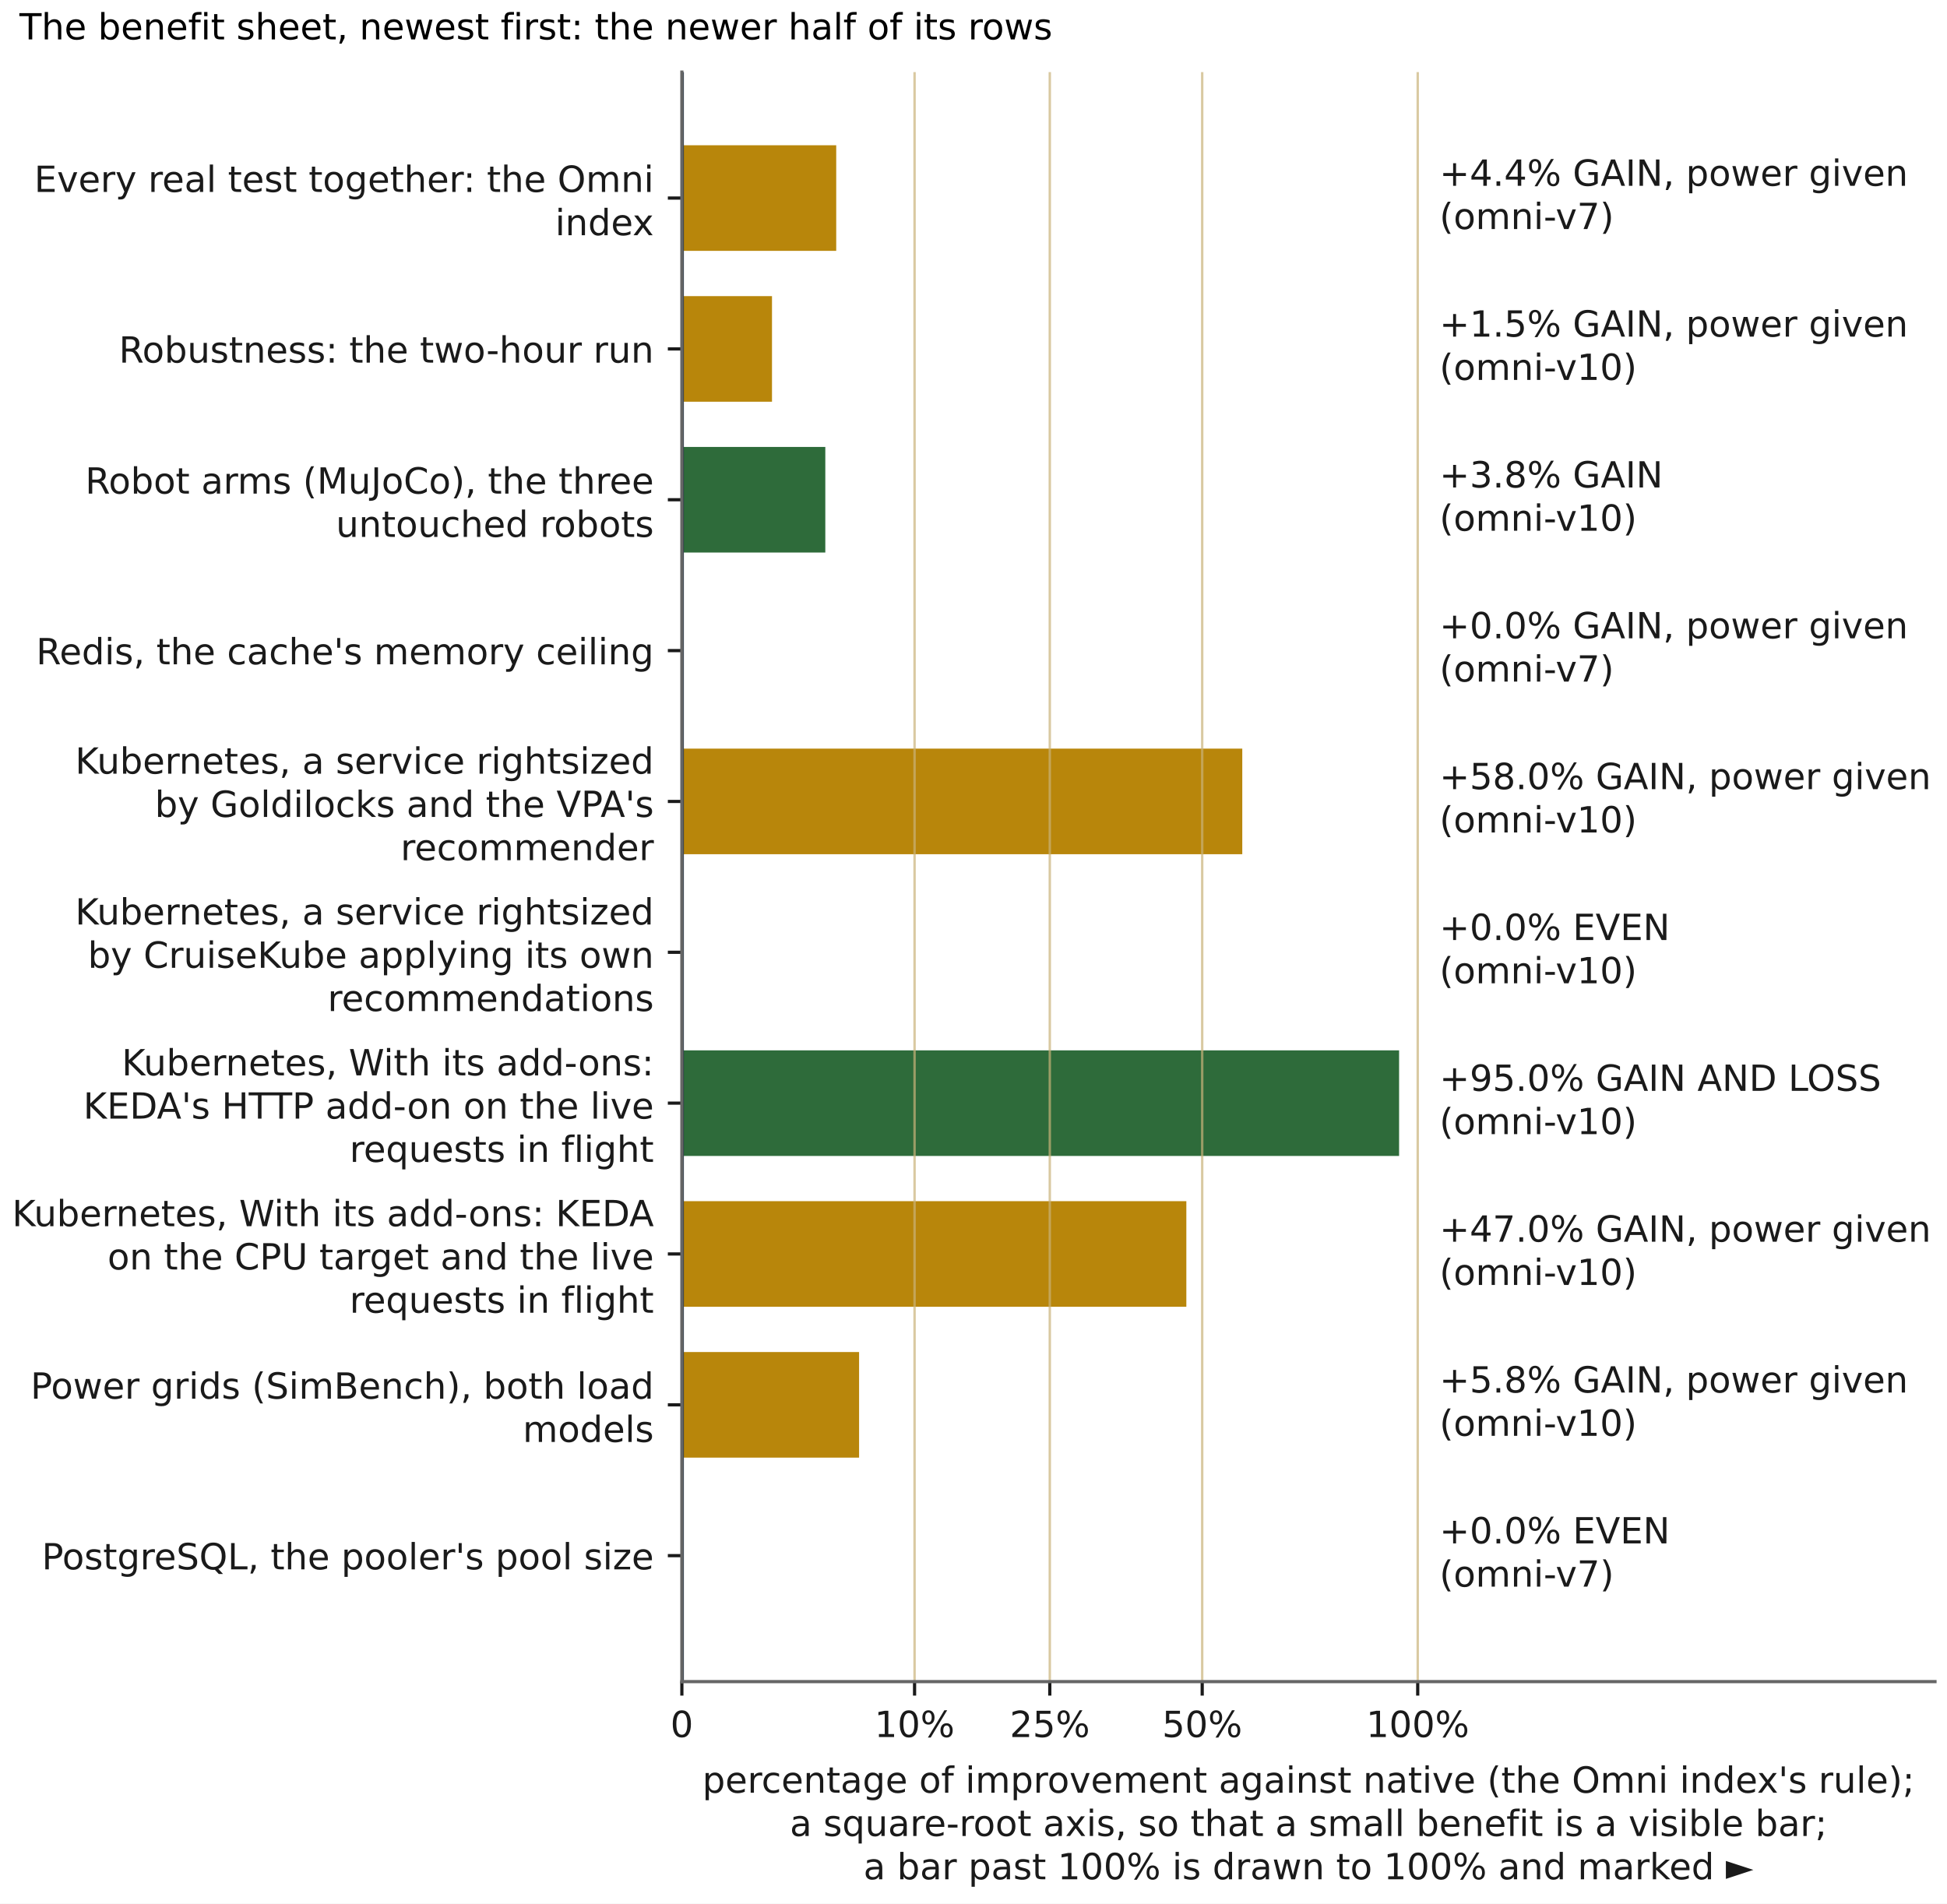
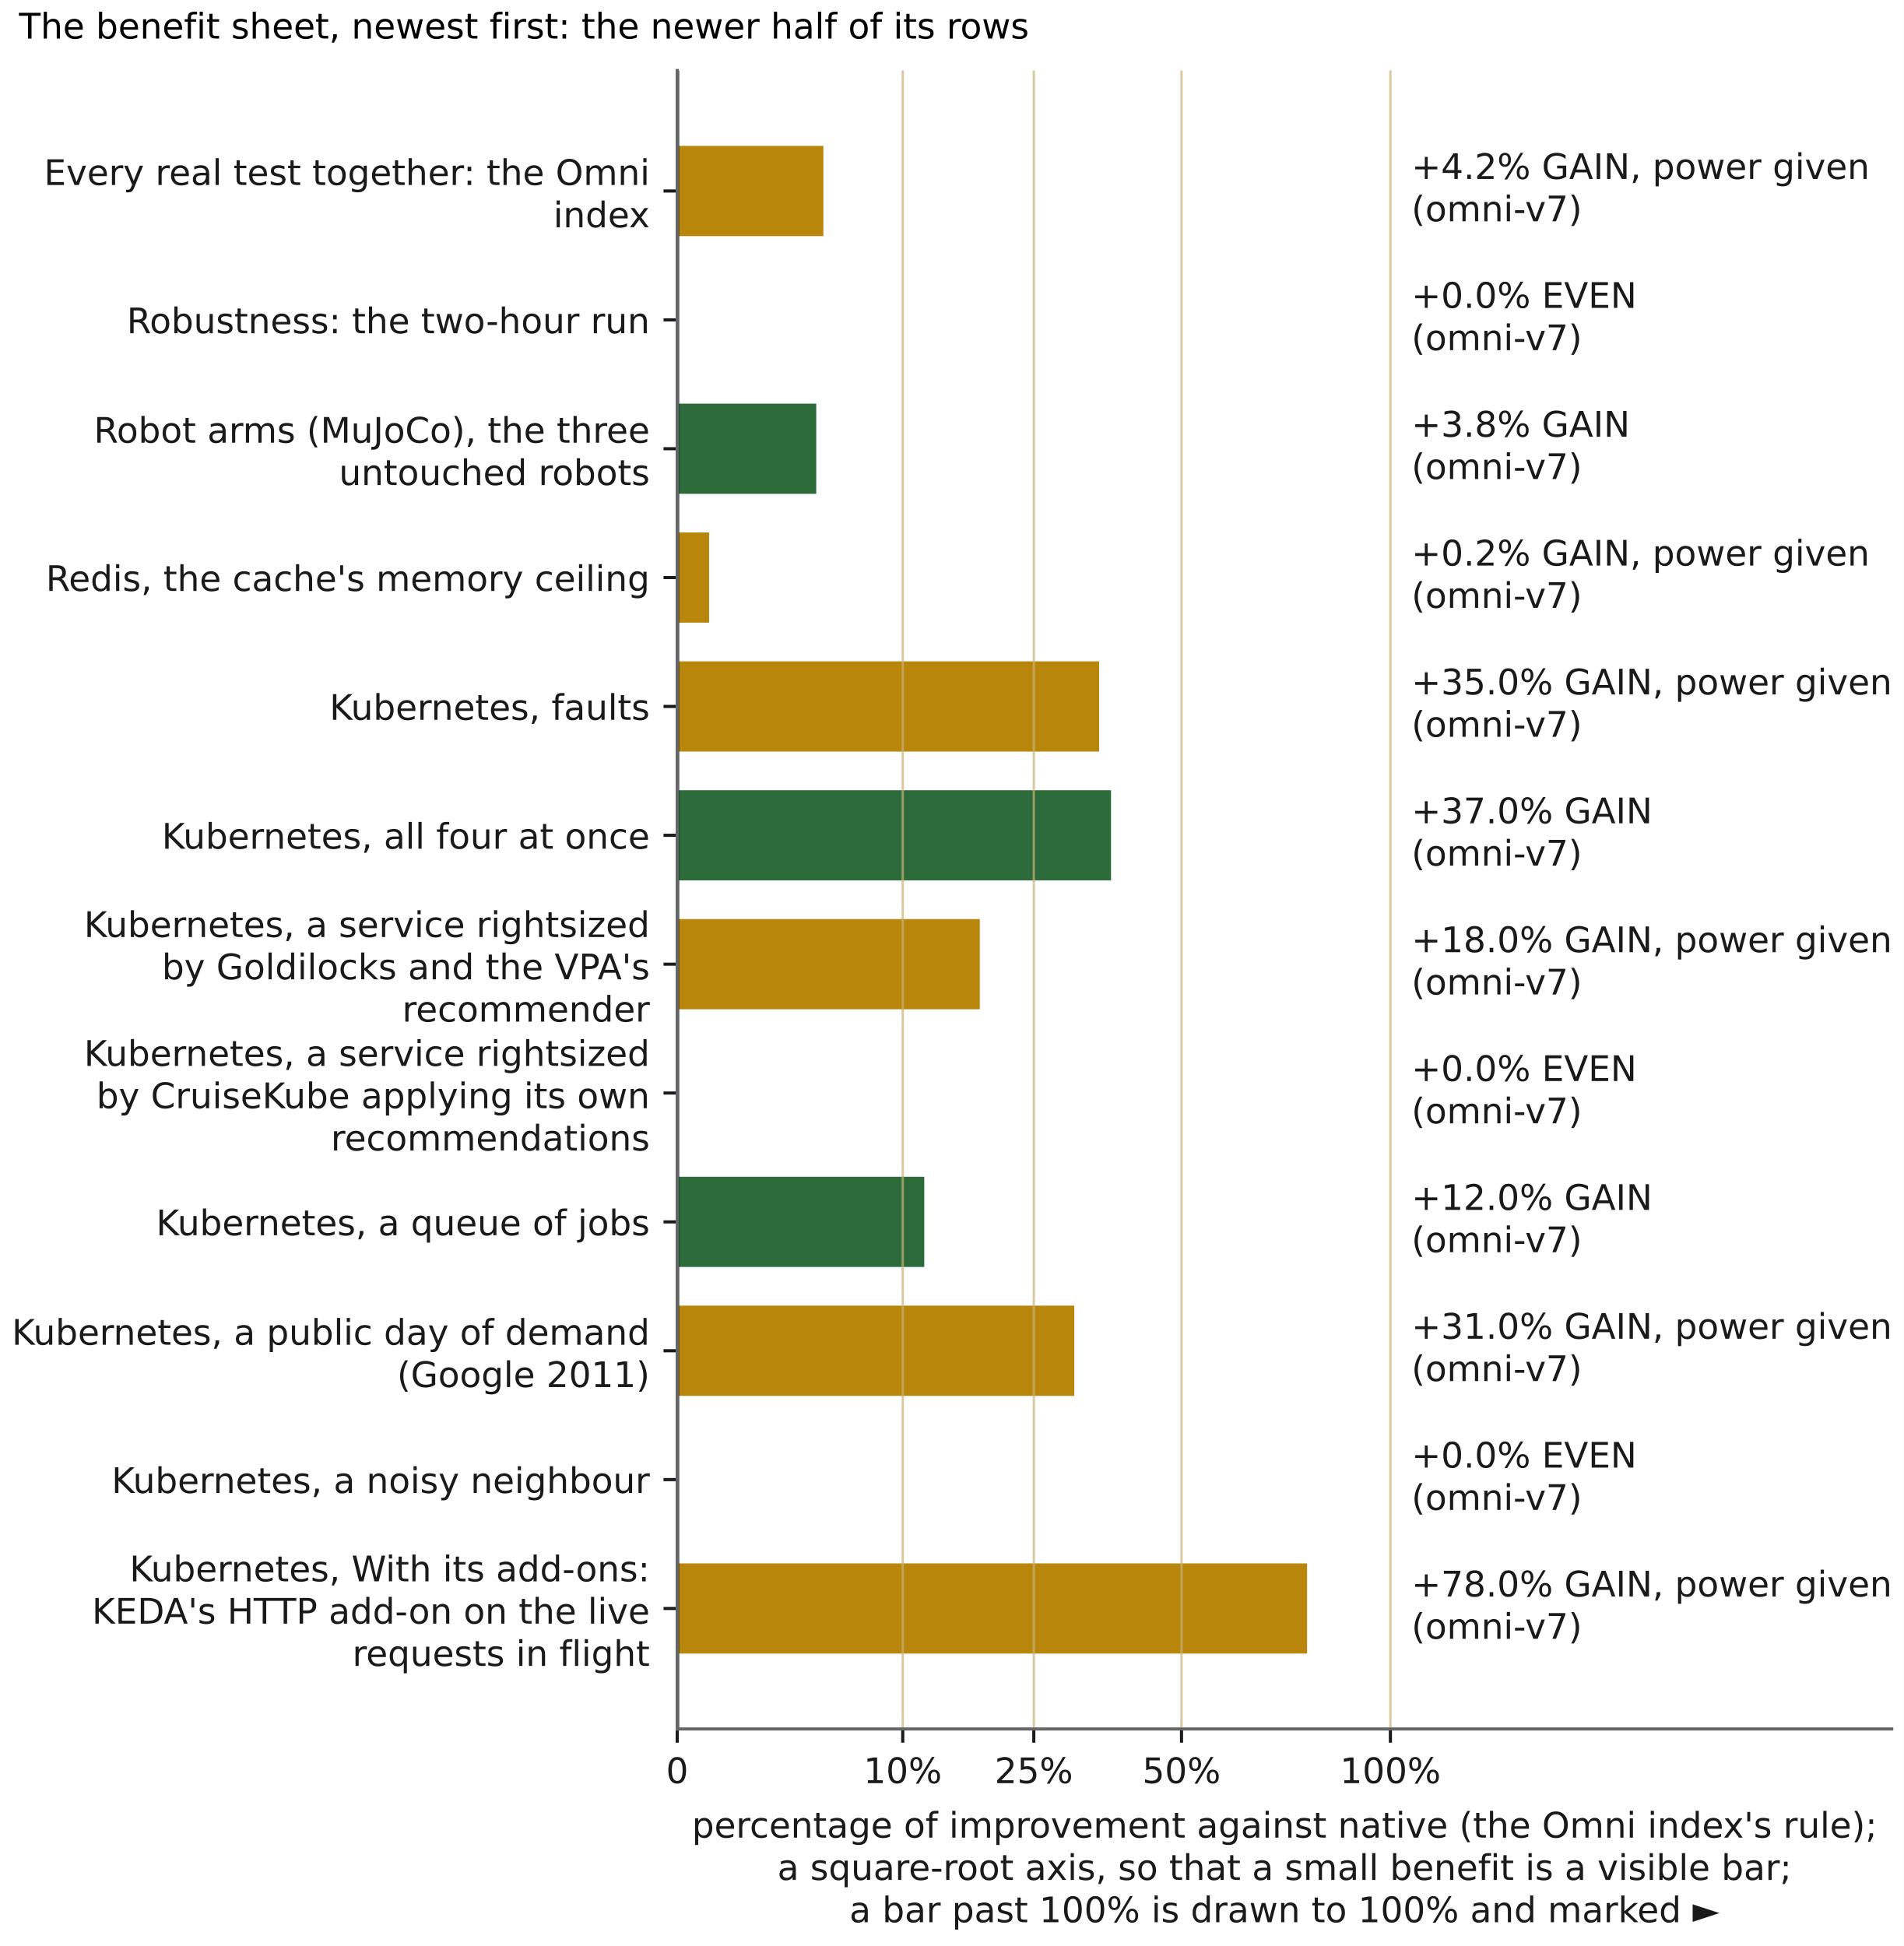
- <svg xmlns="http://www.w3.org/2000/svg" xmlns:xlink="http://www.w3.org/1999/xlink" width="486pt" height="475.2pt" viewBox="0 0 486 475.2" version="1.1">
+ <svg xmlns="http://www.w3.org/2000/svg" xmlns:xlink="http://www.w3.org/1999/xlink" width="486pt" height="496.8pt" viewBox="0 0 486 496.8" version="1.1">
  <defs>
    <style type="text/css">*{stroke-linejoin: round; stroke-linecap: butt}</style>
  </defs>
  <g id="figure_1">
    <g id="patch_1">
-       <path d="M 0 475.2  L 486 475.2  L 486 0  L 0 0  z " style="fill: #ffffff" />
+       <path d="M 0 496.8  L 486 496.8  L 486 0  L 0 0  z " style="fill: #ffffff" />
    </g>
    <g id="axes_1">
      <g id="patch_2">
-         <path d="M 170.204 419.792  L 483 419.792  L 483 18.001  L 170.204 18.001  z " style="fill: #ffffff" />
+         <path d="M 172.886 441.392  L 482.932 441.392  L 482.932 18.001  L 172.886 18.001  z " style="fill: #ffffff" />
      </g>
      <g id="patch_3">
-         <path d="M 170.204 401.529  L 170.204 401.529  L 170.204 375.17  L 170.204 375.17  z " clip-path="url(#pf8a72d9c93)" style="fill: #666666" />
+         <path d="M 172.886 422.147  L 333.682 422.147  L 333.682 399.119  L 172.886 399.119  z " clip-path="url(#pd6b0d7f72b)" style="fill: #b8860b" />
      </g>
      <g id="patch_4">
-         <path d="M 170.204 363.873  L 214.44 363.873  L 214.44 337.514  L 170.204 337.514  z " clip-path="url(#pf8a72d9c93)" style="fill: #b8860b" />
+         <path d="M 172.886 389.25  L 172.886 389.25  L 172.886 366.222  L 172.886 366.222  z " clip-path="url(#pd6b0d7f72b)" style="fill: #666666" />
      </g>
      <g id="patch_5">
-         <path d="M 170.204 326.217  L 296.129 326.217  L 296.129 299.858  L 170.204 299.858  z " clip-path="url(#pf8a72d9c93)" style="fill: #b8860b" />
+         <path d="M 172.886 356.352  L 274.256 356.352  L 274.256 333.324  L 172.886 333.324  z " clip-path="url(#pd6b0d7f72b)" style="fill: #b8860b" />
      </g>
      <g id="patch_6">
-         <path d="M 170.204 288.561  L 349.233 288.561  L 349.233 262.201  L 170.204 262.201  z " clip-path="url(#pf8a72d9c93)" style="fill: #2e6b3a" />
+         <path d="M 172.886 323.455  L 235.955 323.455  L 235.955 300.427  L 172.886 300.427  z " clip-path="url(#pd6b0d7f72b)" style="fill: #2e6b3a" />
      </g>
      <g id="patch_7">
-         <path d="M 170.204 250.905  L 170.204 250.905  L 170.204 224.545  L 170.204 224.545  z " clip-path="url(#pf8a72d9c93)" style="fill: #666666" />
+         <path d="M 172.886 290.557  L 172.886 290.557  L 172.886 267.529  L 172.886 267.529  z " clip-path="url(#pd6b0d7f72b)" style="fill: #666666" />
      </g>
      <g id="patch_8">
-         <path d="M 170.204 213.248  L 310.091 213.248  L 310.091 186.889  L 170.204 186.889  z " clip-path="url(#pf8a72d9c93)" style="fill: #b8860b" />
+         <path d="M 172.886 257.66  L 250.13 257.66  L 250.13 234.632  L 172.886 234.632  z " clip-path="url(#pd6b0d7f72b)" style="fill: #b8860b" />
      </g>
      <g id="patch_9">
-         <path d="M 170.204 175.592  L 170.204 175.592  L 170.204 149.233  L 170.204 149.233  z " clip-path="url(#pf8a72d9c93)" style="fill: #b8860b" />
+         <path d="M 172.886 224.762  L 283.632 224.762  L 283.632 201.734  L 172.886 201.734  z " clip-path="url(#pd6b0d7f72b)" style="fill: #2e6b3a" />
      </g>
      <g id="patch_10">
-         <path d="M 170.204 137.936  L 206.01 137.936  L 206.01 111.577  L 170.204 111.577  z " clip-path="url(#pf8a72d9c93)" style="fill: #2e6b3a" />
+         <path d="M 172.886 191.865  L 280.597 191.865  L 280.597 168.837  L 172.886 168.837  z " clip-path="url(#pd6b0d7f72b)" style="fill: #b8860b" />
      </g>
      <g id="patch_11">
-         <path d="M 170.204 100.28  L 192.701 100.28  L 192.701 73.921  L 170.204 73.921  z " clip-path="url(#pf8a72d9c93)" style="fill: #b8860b" />
+         <path d="M 172.886 158.967  L 181.028 158.967  L 181.028 135.939  L 172.886 135.939  z " clip-path="url(#pd6b0d7f72b)" style="fill: #b8860b" />
      </g>
      <g id="patch_12">
-         <path d="M 170.204 62.624  L 208.733 62.624  L 208.733 36.265  L 170.204 36.265  z " clip-path="url(#pf8a72d9c93)" style="fill: #b8860b" />
+         <path d="M 172.886 126.07  L 208.377 126.07  L 208.377 103.041  L 172.886 103.041  z " clip-path="url(#pd6b0d7f72b)" style="fill: #2e6b3a" />
+       </g>
+       <g id="patch_13">
+         <path d="M 172.886 93.172  L 172.886 93.172  L 172.886 70.144  L 172.886 70.144  z " clip-path="url(#pd6b0d7f72b)" style="fill: #666666" />
+       </g>
+       <g id="patch_14">
+         <path d="M 172.886 60.275  L 210.198 60.275  L 210.198 37.246  L 172.886 37.246  z " clip-path="url(#pd6b0d7f72b)" style="fill: #b8860b" />
      </g>
      <g id="matplotlib.axis_1">
        <g id="xtick_1">
          <g id="line2d_1">
-             <path d="M 170.204 419.792  L 170.204 18.001  " clip-path="url(#pf8a72d9c93)" style="fill: none; stroke: #c9b27a; stroke-opacity: 0.7; stroke-width: 0.6; stroke-linecap: square" />
+             <path d="M 172.886 441.392  L 172.886 18.001  " clip-path="url(#pd6b0d7f72b)" style="fill: none; stroke: #c9b27a; stroke-opacity: 0.7; stroke-width: 0.6; stroke-linecap: square" />
          </g>
          <g id="line2d_2">
            <defs>
              <path id="m814b2a8047" d="M 0 0  L 0 3.5  " style="stroke: #1a1a1a; stroke-width: 0.8" />
            </defs>
            <g>
-               <use xlink:href="#m814b2a8047" x="170.204" y="419.792" style="fill: #1a1a1a; stroke: #1a1a1a; stroke-width: 0.8" />
+               <use xlink:href="#m814b2a8047" x="172.886" y="441.392" style="fill: #1a1a1a; stroke: #1a1a1a; stroke-width: 0.8" />
            </g>
          </g>
          <g id="text_1">
-             <text style="font-size: 9px; font-family: 'DejaVu Sans'; text-anchor: middle; fill: #1a1a1a" x="170.204" y="433.63" transform="rotate(-0 170.2045 433.6303)">0</text>
+             <text style="font-size: 9px; font-family: 'DejaVu Sans'; text-anchor: middle; fill: #1a1a1a" x="172.886" y="455.23" transform="rotate(-0 172.8862 455.2303)">0</text>
          </g>
        </g>
        <g id="xtick_2">
          <g id="line2d_3">
-             <path d="M 228.289 419.792  L 228.289 18.001  " clip-path="url(#pf8a72d9c93)" style="fill: none; stroke: #c9b27a; stroke-opacity: 0.7; stroke-width: 0.6; stroke-linecap: square" />
+             <path d="M 230.46 441.392  L 230.46 18.001  " clip-path="url(#pd6b0d7f72b)" style="fill: none; stroke: #c9b27a; stroke-opacity: 0.7; stroke-width: 0.6; stroke-linecap: square" />
          </g>
          <g id="line2d_4">
            <g>
-               <use xlink:href="#m814b2a8047" x="228.289" y="419.792" style="fill: #1a1a1a; stroke: #1a1a1a; stroke-width: 0.8" />
+               <use xlink:href="#m814b2a8047" x="230.46" y="441.392" style="fill: #1a1a1a; stroke: #1a1a1a; stroke-width: 0.8" />
            </g>
          </g>
          <g id="text_2">
-             <text style="font-size: 9px; font-family: 'DejaVu Sans'; text-anchor: middle; fill: #1a1a1a" x="228.289" y="433.63" transform="rotate(-0 228.2891 433.6303)">10%</text>
+             <text style="font-size: 9px; font-family: 'DejaVu Sans'; text-anchor: middle; fill: #1a1a1a" x="230.46" y="455.23" transform="rotate(-0 230.4603 455.2303)">10%</text>
          </g>
        </g>
        <g id="xtick_3">
          <g id="line2d_5">
-             <path d="M 262.044 419.792  L 262.044 18.001  " clip-path="url(#pf8a72d9c93)" style="fill: none; stroke: #c9b27a; stroke-opacity: 0.7; stroke-width: 0.6; stroke-linecap: square" />
+             <path d="M 263.919 441.392  L 263.919 18.001  " clip-path="url(#pd6b0d7f72b)" style="fill: none; stroke: #c9b27a; stroke-opacity: 0.7; stroke-width: 0.6; stroke-linecap: square" />
          </g>
          <g id="line2d_6">
            <g>
-               <use xlink:href="#m814b2a8047" x="262.044" y="419.792" style="fill: #1a1a1a; stroke: #1a1a1a; stroke-width: 0.8" />
+               <use xlink:href="#m814b2a8047" x="263.919" y="441.392" style="fill: #1a1a1a; stroke: #1a1a1a; stroke-width: 0.8" />
            </g>
          </g>
          <g id="text_3">
-             <text style="font-size: 9px; font-family: 'DejaVu Sans'; text-anchor: middle; fill: #1a1a1a" x="262.044" y="433.63" transform="rotate(-0 262.0443 433.6303)">25%</text>
+             <text style="font-size: 9px; font-family: 'DejaVu Sans'; text-anchor: middle; fill: #1a1a1a" x="263.919" y="455.23" transform="rotate(-0 263.9189 455.2303)">25%</text>
          </g>
        </g>
        <g id="xtick_4">
          <g id="line2d_7">
-             <path d="M 300.086 419.792  L 300.086 18.001  " clip-path="url(#pf8a72d9c93)" style="fill: none; stroke: #c9b27a; stroke-opacity: 0.7; stroke-width: 0.6; stroke-linecap: square" />
+             <path d="M 301.626 441.392  L 301.626 18.001  " clip-path="url(#pd6b0d7f72b)" style="fill: none; stroke: #c9b27a; stroke-opacity: 0.7; stroke-width: 0.6; stroke-linecap: square" />
          </g>
          <g id="line2d_8">
            <g>
-               <use xlink:href="#m814b2a8047" x="300.086" y="419.792" style="fill: #1a1a1a; stroke: #1a1a1a; stroke-width: 0.8" />
+               <use xlink:href="#m814b2a8047" x="301.626" y="441.392" style="fill: #1a1a1a; stroke: #1a1a1a; stroke-width: 0.8" />
            </g>
          </g>
          <g id="text_4">
-             <text style="font-size: 9px; font-family: 'DejaVu Sans'; text-anchor: middle; fill: #1a1a1a" x="300.086" y="433.63" transform="rotate(-0 300.0856 433.6303)">50%</text>
+             <text style="font-size: 9px; font-family: 'DejaVu Sans'; text-anchor: middle; fill: #1a1a1a" x="301.626" y="455.23" transform="rotate(-0 301.6258 455.2303)">50%</text>
          </g>
        </g>
        <g id="xtick_5">
          <g id="line2d_9">
-             <path d="M 353.884 419.792  L 353.884 18.001  " clip-path="url(#pf8a72d9c93)" style="fill: none; stroke: #c9b27a; stroke-opacity: 0.7; stroke-width: 0.6; stroke-linecap: square" />
+             <path d="M 354.952 441.392  L 354.952 18.001  " clip-path="url(#pd6b0d7f72b)" style="fill: none; stroke: #c9b27a; stroke-opacity: 0.7; stroke-width: 0.6; stroke-linecap: square" />
          </g>
          <g id="line2d_10">
            <g>
-               <use xlink:href="#m814b2a8047" x="353.884" y="419.792" style="fill: #1a1a1a; stroke: #1a1a1a; stroke-width: 0.8" />
+               <use xlink:href="#m814b2a8047" x="354.952" y="441.392" style="fill: #1a1a1a; stroke: #1a1a1a; stroke-width: 0.8" />
            </g>
          </g>
          <g id="text_5">
-             <text style="font-size: 9px; font-family: 'DejaVu Sans'; text-anchor: middle; fill: #1a1a1a" x="353.884" y="433.63" transform="rotate(-0 353.8842 433.6303)">100%</text>
+             <text style="font-size: 9px; font-family: 'DejaVu Sans'; text-anchor: middle; fill: #1a1a1a" x="354.952" y="455.23" transform="rotate(-0 354.9515 455.2303)">100%</text>
          </g>
        </g>
        <g id="text_6">
-           <text style="font-size: 9px; font-family: 'DejaVu Sans'; fill: #1a1a1a" transform="translate(175.3163 447.5319)">percentage of improvement against native (the Omni index's rule);</text>
-           <text style="font-size: 9px; font-family: 'DejaVu Sans'; fill: #1a1a1a" transform="translate(197.1519 458.3343)">a square-root axis, so that a small benefit is a visible bar;</text>
-           <text style="font-size: 9px; font-family: 'DejaVu Sans'; fill: #1a1a1a" transform="translate(215.528 469.1368)">a bar past 100% is drawn to 100% and marked ►</text>
+           <text style="font-size: 9px; font-family: 'DejaVu Sans'; fill: #1a1a1a" transform="translate(176.6235 469.1318)">percentage of improvement against native (the Omni index's rule);</text>
+           <text style="font-size: 9px; font-family: 'DejaVu Sans'; fill: #1a1a1a" transform="translate(198.459 479.9343)">a square-root axis, so that a small benefit is a visible bar;</text>
+           <text style="font-size: 9px; font-family: 'DejaVu Sans'; fill: #1a1a1a" transform="translate(216.8352 490.7368)">a bar past 100% is drawn to 100% and marked ►</text>
        </g>
      </g>
      <g id="matplotlib.axis_2">
        <g id="ytick_1">
          <g id="line2d_11">
            <defs>
              <path id="m31e56b5a68" d="M 0 0  L -3.5 0  " style="stroke: #1a1a1a; stroke-width: 0.8" />
            </defs>
            <g>
-               <use xlink:href="#m31e56b5a68" x="170.204" y="388.35" style="fill: #1a1a1a; stroke: #1a1a1a; stroke-width: 0.8" />
+               <use xlink:href="#m31e56b5a68" x="172.886" y="410.633" style="fill: #1a1a1a; stroke: #1a1a1a; stroke-width: 0.8" />
            </g>
          </g>
          <g id="text_7">
-             <text style="font-size: 9px; font-family: 'DejaVu Sans'; text-anchor: end; fill: #1a1a1a" x="163.204" y="391.769" transform="rotate(-0 163.2045 391.7688)">PostgreSQL, the pooler's pool size</text>
+             <text style="font-size: 9px; font-family: 'DejaVu Sans'; fill: #1a1a1a" transform="translate(33.06024 403.7005)">Kubernetes, With its add-ons:</text>
+             <text style="font-size: 9px; font-family: 'DejaVu Sans'; fill: #1a1a1a" transform="translate(23.45977 414.5029)">KEDA's HTTP add-on on the live</text>
+             <text style="font-size: 9px; font-family: 'DejaVu Sans'; fill: #1a1a1a" transform="translate(89.94727 425.3054)">requests in flight</text>
          </g>
        </g>
        <g id="ytick_2">
          <g id="line2d_12">
            <g>
-               <use xlink:href="#m31e56b5a68" x="170.204" y="350.693" style="fill: #1a1a1a; stroke: #1a1a1a; stroke-width: 0.8" />
+               <use xlink:href="#m31e56b5a68" x="172.886" y="377.736" style="fill: #1a1a1a; stroke: #1a1a1a; stroke-width: 0.8" />
            </g>
          </g>
          <g id="text_8">
-             <text style="font-size: 9px; font-family: 'DejaVu Sans'; fill: #1a1a1a" transform="translate(7.615552 349.1619)">Power grids (SimBench), both load</text>
-             <text style="font-size: 9px; font-family: 'DejaVu Sans'; fill: #1a1a1a" transform="translate(130.4909 359.9643)">models</text>
+             <text style="font-size: 9px; font-family: 'DejaVu Sans'; text-anchor: end; fill: #1a1a1a" x="165.886" y="381.155" transform="rotate(-0 165.8862 381.155)">Kubernetes, a noisy neighbour</text>
          </g>
        </g>
        <g id="ytick_3">
          <g id="line2d_13">
            <g>
-               <use xlink:href="#m31e56b5a68" x="170.204" y="313.037" style="fill: #1a1a1a; stroke: #1a1a1a; stroke-width: 0.8" />
+               <use xlink:href="#m31e56b5a68" x="172.886" y="344.838" style="fill: #1a1a1a; stroke: #1a1a1a; stroke-width: 0.8" />
            </g>
          </g>
          <g id="text_9">
-             <text style="font-size: 9px; font-family: 'DejaVu Sans'; fill: #1a1a1a" transform="translate(3.00024 306.1045)">Kubernetes, With its add-ons: KEDA</text>
-             <text style="font-size: 9px; font-family: 'DejaVu Sans'; fill: #1a1a1a" transform="translate(26.83055 316.907)">on the CPU target and the live</text>
-             <text style="font-size: 9px; font-family: 'DejaVu Sans'; fill: #1a1a1a" transform="translate(87.26555 327.7094)">requests in flight</text>
+             <text style="font-size: 9px; font-family: 'DejaVu Sans'; fill: #1a1a1a" transform="translate(3.00024 343.3067)">Kubernetes, a public day of demand</text>
+             <text style="font-size: 9px; font-family: 'DejaVu Sans'; fill: #1a1a1a" transform="translate(101.359 354.1092)">(Google 2011)</text>
          </g>
        </g>
        <g id="ytick_4">
          <g id="line2d_14">
            <g>
-               <use xlink:href="#m31e56b5a68" x="170.204" y="275.381" style="fill: #1a1a1a; stroke: #1a1a1a; stroke-width: 0.8" />
+               <use xlink:href="#m31e56b5a68" x="172.886" y="311.941" style="fill: #1a1a1a; stroke: #1a1a1a; stroke-width: 0.8" />
            </g>
          </g>
          <g id="text_10">
-             <text style="font-size: 9px; font-family: 'DejaVu Sans'; fill: #1a1a1a" transform="translate(30.37852 268.4484)">Kubernetes, With its add-ons:</text>
-             <text style="font-size: 9px; font-family: 'DejaVu Sans'; fill: #1a1a1a" transform="translate(20.77805 279.2508)">KEDA's HTTP add-on on the live</text>
-             <text style="font-size: 9px; font-family: 'DejaVu Sans'; fill: #1a1a1a" transform="translate(87.26555 290.0533)">requests in flight</text>
+             <text style="font-size: 9px; font-family: 'DejaVu Sans'; text-anchor: end; fill: #1a1a1a" x="165.886" y="315.36" transform="rotate(-0 165.8862 315.36)">Kubernetes, a queue of jobs</text>
          </g>
        </g>
        <g id="ytick_5">
          <g id="line2d_15">
            <g>
-               <use xlink:href="#m31e56b5a68" x="170.204" y="237.725" style="fill: #1a1a1a; stroke: #1a1a1a; stroke-width: 0.8" />
+               <use xlink:href="#m31e56b5a68" x="172.886" y="279.043" style="fill: #1a1a1a; stroke: #1a1a1a; stroke-width: 0.8" />
            </g>
          </g>
          <g id="text_11">
-             <text style="font-size: 9px; font-family: 'DejaVu Sans'; fill: #1a1a1a" transform="translate(18.75165 230.7922)">Kubernetes, a service rightsized</text>
-             <text style="font-size: 9px; font-family: 'DejaVu Sans'; fill: #1a1a1a" transform="translate(21.92415 241.5947)">by CruiseKube applying its own</text>
-             <text style="font-size: 9px; font-family: 'DejaVu Sans'; fill: #1a1a1a" transform="translate(81.77836 252.3972)">recommendations</text>
+             <text style="font-size: 9px; font-family: 'DejaVu Sans'; fill: #1a1a1a" transform="translate(21.43336 272.1104)">Kubernetes, a service rightsized</text>
+             <text style="font-size: 9px; font-family: 'DejaVu Sans'; fill: #1a1a1a" transform="translate(24.60587 282.9129)">by CruiseKube applying its own</text>
+             <text style="font-size: 9px; font-family: 'DejaVu Sans'; fill: #1a1a1a" transform="translate(84.46008 293.7154)">recommendations</text>
          </g>
        </g>
        <g id="ytick_6">
          <g id="line2d_16">
            <g>
-               <use xlink:href="#m31e56b5a68" x="170.204" y="200.069" style="fill: #1a1a1a; stroke: #1a1a1a; stroke-width: 0.8" />
+               <use xlink:href="#m31e56b5a68" x="172.886" y="246.146" style="fill: #1a1a1a; stroke: #1a1a1a; stroke-width: 0.8" />
            </g>
          </g>
          <g id="text_12">
-             <text style="font-size: 9px; font-family: 'DejaVu Sans'; fill: #1a1a1a" transform="translate(18.75165 193.1361)">Kubernetes, a service rightsized</text>
-             <text style="font-size: 9px; font-family: 'DejaVu Sans'; fill: #1a1a1a" transform="translate(38.64305 203.9386)">by Goldilocks and the VPA's</text>
-             <text style="font-size: 9px; font-family: 'DejaVu Sans'; fill: #1a1a1a" transform="translate(99.98368 214.741)">recommender</text>
+             <text style="font-size: 9px; font-family: 'DejaVu Sans'; fill: #1a1a1a" transform="translate(21.43336 239.2129)">Kubernetes, a service rightsized</text>
+             <text style="font-size: 9px; font-family: 'DejaVu Sans'; fill: #1a1a1a" transform="translate(41.32477 250.0154)">by Goldilocks and the VPA's</text>
+             <text style="font-size: 9px; font-family: 'DejaVu Sans'; fill: #1a1a1a" transform="translate(102.6654 260.8179)">recommender</text>
          </g>
        </g>
        <g id="ytick_7">
          <g id="line2d_17">
            <g>
-               <use xlink:href="#m31e56b5a68" x="170.204" y="162.413" style="fill: #1a1a1a; stroke: #1a1a1a; stroke-width: 0.8" />
+               <use xlink:href="#m31e56b5a68" x="172.886" y="213.248" style="fill: #1a1a1a; stroke: #1a1a1a; stroke-width: 0.8" />
            </g>
          </g>
          <g id="text_13">
-             <text style="font-size: 9px; font-family: 'DejaVu Sans'; text-anchor: end; fill: #1a1a1a" x="163.204" y="165.832" transform="rotate(-0 163.2045 165.832)">Redis, the cache's memory ceiling</text>
+             <text style="font-size: 9px; font-family: 'DejaVu Sans'; text-anchor: end; fill: #1a1a1a" x="165.886" y="216.667" transform="rotate(-0 165.8862 216.6674)">Kubernetes, all four at once</text>
          </g>
        </g>
        <g id="ytick_8">
          <g id="line2d_18">
            <g>
-               <use xlink:href="#m31e56b5a68" x="170.204" y="124.757" style="fill: #1a1a1a; stroke: #1a1a1a; stroke-width: 0.8" />
+               <use xlink:href="#m31e56b5a68" x="172.886" y="180.351" style="fill: #1a1a1a; stroke: #1a1a1a; stroke-width: 0.8" />
            </g>
          </g>
          <g id="text_14">
-             <text style="font-size: 9px; font-family: 'DejaVu Sans'; fill: #1a1a1a" transform="translate(21.2604 123.2251)">Robot arms (MuJoCo), the three</text>
-             <text style="font-size: 9px; font-family: 'DejaVu Sans'; fill: #1a1a1a" transform="translate(83.84837 134.0275)">untouched robots</text>
+             <text style="font-size: 9px; font-family: 'DejaVu Sans'; text-anchor: end; fill: #1a1a1a" x="165.886" y="183.77" transform="rotate(-0 165.8862 183.7699)">Kubernetes, faults</text>
          </g>
        </g>
        <g id="ytick_9">
          <g id="line2d_19">
            <g>
-               <use xlink:href="#m31e56b5a68" x="170.204" y="87.1" style="fill: #1a1a1a; stroke: #1a1a1a; stroke-width: 0.8" />
+               <use xlink:href="#m31e56b5a68" x="172.886" y="147.453" style="fill: #1a1a1a; stroke: #1a1a1a; stroke-width: 0.8" />
            </g>
          </g>
          <g id="text_15">
-             <text style="font-size: 9px; font-family: 'DejaVu Sans'; text-anchor: end; fill: #1a1a1a" x="163.204" y="90.52" transform="rotate(-0 163.2045 90.51973)">Robustness: the two-hour run</text>
+             <text style="font-size: 9px; font-family: 'DejaVu Sans'; text-anchor: end; fill: #1a1a1a" x="165.886" y="150.872" transform="rotate(-0 165.8862 150.8724)">Redis, the cache's memory ceiling</text>
          </g>
        </g>
        <g id="ytick_10">
          <g id="line2d_20">
            <g>
-               <use xlink:href="#m31e56b5a68" x="170.204" y="49.444" style="fill: #1a1a1a; stroke: #1a1a1a; stroke-width: 0.8" />
+               <use xlink:href="#m31e56b5a68" x="172.886" y="114.556" style="fill: #1a1a1a; stroke: #1a1a1a; stroke-width: 0.8" />
            </g>
          </g>
          <g id="text_16">
-             <text style="font-size: 9px; font-family: 'DejaVu Sans'; fill: #1a1a1a" transform="translate(8.531021 47.9128)">Every real test together: the Omni</text>
-             <text style="font-size: 9px; font-family: 'DejaVu Sans'; fill: #1a1a1a" transform="translate(138.5796 58.71526)">index</text>
-           </g>
-         </g>
-       </g>
-       <g id="line2d_21">
-         <path d="M 170.204 419.792  L 170.204 18.001  " clip-path="url(#pf8a72d9c93)" style="fill: none; stroke: #0b1f3a; stroke-linecap: square" />
-       </g>
-       <g id="patch_13">
-         <path d="M 170.204 419.792  L 170.204 18.001  " style="fill: none; stroke: #666666; stroke-width: 0.8; stroke-linejoin: miter; stroke-linecap: square" />
-       </g>
-       <g id="patch_14">
-         <path d="M 170.204 419.792  L 483 419.792  " style="fill: none; stroke: #666666; stroke-width: 0.8; stroke-linejoin: miter; stroke-linecap: square" />
-       </g>
-       <g id="text_17">
-         <text style="font-size: 9px; font-family: 'DejaVu Sans'; fill: #1a1a1a" transform="translate(359.3143 385.2862)">+0.0% EVEN</text>
-         <text style="font-size: 9px; font-family: 'DejaVu Sans'; fill: #1a1a1a" transform="translate(359.3143 396.0886)">(omni-v7)</text>
-       </g>
-       <g id="text_18">
-         <text style="font-size: 9px; font-family: 'DejaVu Sans'; fill: #1a1a1a" transform="translate(359.3143 347.6304)">+5.8% GAIN, power given</text>
-         <text style="font-size: 9px; font-family: 'DejaVu Sans'; fill: #1a1a1a" transform="translate(359.3143 358.4328)">(omni-v10)</text>
+             <text style="font-size: 9px; font-family: 'DejaVu Sans'; fill: #1a1a1a" transform="translate(23.94212 113.0241)">Robot arms (MuJoCo), the three</text>
+             <text style="font-size: 9px; font-family: 'DejaVu Sans'; fill: #1a1a1a" transform="translate(86.53008 123.8266)">untouched robots</text>
+           </g>
+         </g>
+         <g id="ytick_11">
+           <g id="line2d_21">
+             <g>
+               <use xlink:href="#m31e56b5a68" x="172.886" y="81.658" style="fill: #1a1a1a; stroke: #1a1a1a; stroke-width: 0.8" />
+             </g>
+           </g>
+           <g id="text_17">
+             <text style="font-size: 9px; font-family: 'DejaVu Sans'; text-anchor: end; fill: #1a1a1a" x="165.886" y="85.077" transform="rotate(-0 165.8862 85.0774)">Robustness: the two-hour run</text>
+           </g>
+         </g>
+         <g id="ytick_12">
+           <g id="line2d_22">
+             <g>
+               <use xlink:href="#m31e56b5a68" x="172.886" y="48.761" style="fill: #1a1a1a; stroke: #1a1a1a; stroke-width: 0.8" />
+             </g>
+           </g>
+           <g id="text_18">
+             <text style="font-size: 9px; font-family: 'DejaVu Sans'; fill: #1a1a1a" transform="translate(11.21274 47.2291)">Every real test together: the Omni</text>
+             <text style="font-size: 9px; font-family: 'DejaVu Sans'; fill: #1a1a1a" transform="translate(141.2613 58.03156)">index</text>
+           </g>
+         </g>
+       </g>
+       <g id="line2d_23">
+         <path d="M 172.886 441.392  L 172.886 18.001  " clip-path="url(#pd6b0d7f72b)" style="fill: none; stroke: #0b1f3a; stroke-linecap: square" />
+       </g>
+       <g id="patch_15">
+         <path d="M 172.886 441.392  L 172.886 18.001  " style="fill: none; stroke: #666666; stroke-width: 0.8; stroke-linejoin: miter; stroke-linecap: square" />
+       </g>
+       <g id="patch_16">
+         <path d="M 172.886 441.392  L 482.932 441.392  " style="fill: none; stroke: #666666; stroke-width: 0.8; stroke-linejoin: miter; stroke-linecap: square" />
      </g>
      <g id="text_19">
-         <text style="font-size: 9px; font-family: 'DejaVu Sans'; fill: #1a1a1a" transform="translate(359.3143 309.9742)">+47.0% GAIN, power given</text>
-         <text style="font-size: 9px; font-family: 'DejaVu Sans'; fill: #1a1a1a" transform="translate(359.3143 320.7767)">(omni-v10)</text>
+         <text style="font-size: 9px; font-family: 'DejaVu Sans'; fill: #1a1a1a" transform="translate(360.3339 407.5702)">+78.0% GAIN, power given</text>
+         <text style="font-size: 9px; font-family: 'DejaVu Sans'; fill: #1a1a1a" transform="translate(360.3339 418.3727)">(omni-v7)</text>
      </g>
      <g id="text_20">
-         <text style="font-size: 9px; font-family: 'DejaVu Sans'; fill: #1a1a1a" transform="translate(359.3143 272.3178)">+95.0% GAIN AND LOSS</text>
-         <text style="font-size: 9px; font-family: 'DejaVu Sans'; fill: #1a1a1a" transform="translate(359.3143 283.1202)">(omni-v10)</text>
+         <text style="font-size: 9px; font-family: 'DejaVu Sans'; fill: #1a1a1a" transform="translate(360.3339 374.6724)">+0.0% EVEN</text>
+         <text style="font-size: 9px; font-family: 'DejaVu Sans'; fill: #1a1a1a" transform="translate(360.3339 385.4748)">(omni-v7)</text>
      </g>
      <g id="text_21">
-         <text style="font-size: 9px; font-family: 'DejaVu Sans'; fill: #1a1a1a" transform="translate(359.3143 234.6616)">+0.0% EVEN</text>
-         <text style="font-size: 9px; font-family: 'DejaVu Sans'; fill: #1a1a1a" transform="translate(359.3143 245.4641)">(omni-v10)</text>
+         <text style="font-size: 9px; font-family: 'DejaVu Sans'; fill: #1a1a1a" transform="translate(360.3339 341.7752)">+31.0% GAIN, power given</text>
+         <text style="font-size: 9px; font-family: 'DejaVu Sans'; fill: #1a1a1a" transform="translate(360.3339 352.5777)">(omni-v7)</text>
      </g>
      <g id="text_22">
-         <text style="font-size: 9px; font-family: 'DejaVu Sans'; fill: #1a1a1a" transform="translate(359.3143 197.0058)">+58.0% GAIN, power given</text>
-         <text style="font-size: 9px; font-family: 'DejaVu Sans'; fill: #1a1a1a" transform="translate(359.3143 207.8083)">(omni-v10)</text>
+         <text style="font-size: 9px; font-family: 'DejaVu Sans'; fill: #1a1a1a" transform="translate(360.3339 308.8773)">+12.0% GAIN</text>
+         <text style="font-size: 9px; font-family: 'DejaVu Sans'; fill: #1a1a1a" transform="translate(360.3339 319.6798)">(omni-v7)</text>
      </g>
      <g id="text_23">
-         <text style="font-size: 9px; font-family: 'DejaVu Sans'; fill: #1a1a1a" transform="translate(359.3143 159.3497)">+0.0% GAIN, power given</text>
-         <text style="font-size: 9px; font-family: 'DejaVu Sans'; fill: #1a1a1a" transform="translate(359.3143 170.1522)">(omni-v7)</text>
+         <text style="font-size: 9px; font-family: 'DejaVu Sans'; fill: #1a1a1a" transform="translate(360.3339 275.9798)">+0.0% EVEN</text>
+         <text style="font-size: 9px; font-family: 'DejaVu Sans'; fill: #1a1a1a" transform="translate(360.3339 286.7823)">(omni-v7)</text>
      </g>
      <g id="text_24">
-         <text style="font-size: 9px; font-family: 'DejaVu Sans'; fill: #1a1a1a" transform="translate(359.3143 121.6932)">+3.8% GAIN</text>
-         <text style="font-size: 9px; font-family: 'DejaVu Sans'; fill: #1a1a1a" transform="translate(359.3143 132.4957)">(omni-v10)</text>
+         <text style="font-size: 9px; font-family: 'DejaVu Sans'; fill: #1a1a1a" transform="translate(360.3339 243.0827)">+18.0% GAIN, power given</text>
+         <text style="font-size: 9px; font-family: 'DejaVu Sans'; fill: #1a1a1a" transform="translate(360.3339 253.8851)">(omni-v7)</text>
      </g>
      <g id="text_25">
-         <text style="font-size: 9px; font-family: 'DejaVu Sans'; fill: #1a1a1a" transform="translate(359.3143 84.03744)">+1.5% GAIN, power given</text>
-         <text style="font-size: 9px; font-family: 'DejaVu Sans'; fill: #1a1a1a" transform="translate(359.3143 94.8399)">(omni-v10)</text>
+         <text style="font-size: 9px; font-family: 'DejaVu Sans'; fill: #1a1a1a" transform="translate(360.3339 210.1848)">+37.0% GAIN</text>
+         <text style="font-size: 9px; font-family: 'DejaVu Sans'; fill: #1a1a1a" transform="translate(360.3339 220.9873)">(omni-v7)</text>
      </g>
      <g id="text_26">
-         <text style="font-size: 9px; font-family: 'DejaVu Sans'; fill: #1a1a1a" transform="translate(359.3143 46.38131)">+4.4% GAIN, power given</text>
-         <text style="font-size: 9px; font-family: 'DejaVu Sans'; fill: #1a1a1a" transform="translate(359.3143 57.18377)">(omni-v7)</text>
+         <text style="font-size: 9px; font-family: 'DejaVu Sans'; fill: #1a1a1a" transform="translate(360.3339 177.2876)">+35.0% GAIN, power given</text>
+         <text style="font-size: 9px; font-family: 'DejaVu Sans'; fill: #1a1a1a" transform="translate(360.3339 188.0901)">(omni-v7)</text>
+       </g>
+       <g id="text_27">
+         <text style="font-size: 9px; font-family: 'DejaVu Sans'; fill: #1a1a1a" transform="translate(360.3339 144.3901)">+0.2% GAIN, power given</text>
+         <text style="font-size: 9px; font-family: 'DejaVu Sans'; fill: #1a1a1a" transform="translate(360.3339 155.1926)">(omni-v7)</text>
+       </g>
+       <g id="text_28">
+         <text style="font-size: 9px; font-family: 'DejaVu Sans'; fill: #1a1a1a" transform="translate(360.3339 111.4923)">+3.8% GAIN</text>
+         <text style="font-size: 9px; font-family: 'DejaVu Sans'; fill: #1a1a1a" transform="translate(360.3339 122.2947)">(omni-v7)</text>
+       </g>
+       <g id="text_29">
+         <text style="font-size: 9px; font-family: 'DejaVu Sans'; fill: #1a1a1a" transform="translate(360.3339 78.59476)">+0.0% EVEN</text>
+         <text style="font-size: 9px; font-family: 'DejaVu Sans'; fill: #1a1a1a" transform="translate(360.3339 89.39723)">(omni-v7)</text>
+       </g>
+       <g id="text_30">
+         <text style="font-size: 9px; font-family: 'DejaVu Sans'; fill: #1a1a1a" transform="translate(360.3339 45.69761)">+4.2% GAIN, power given</text>
+         <text style="font-size: 9px; font-family: 'DejaVu Sans'; fill: #1a1a1a" transform="translate(360.3339 56.50007)">(omni-v7)</text>
      </g>
    </g>
-     <g id="text_27">
+     <g id="text_31">
      <text style="font-size: 9px; font-family: 'DejaVu Sans'; text-anchor: start" x="4.86" y="9.839" transform="rotate(-0 4.86 9.838834)">The benefit sheet, newest first: the newer half of its rows</text>
    </g>
  </g>
  <defs>
-     <clipPath id="pf8a72d9c93">
-       <rect x="170.204" y="18.001" width="312.795" height="401.791" />
+     <clipPath id="pd6b0d7f72b">
+       <rect x="172.886" y="18.001" width="310.046" height="423.391" />
    </clipPath>
  </defs>
</svg>
